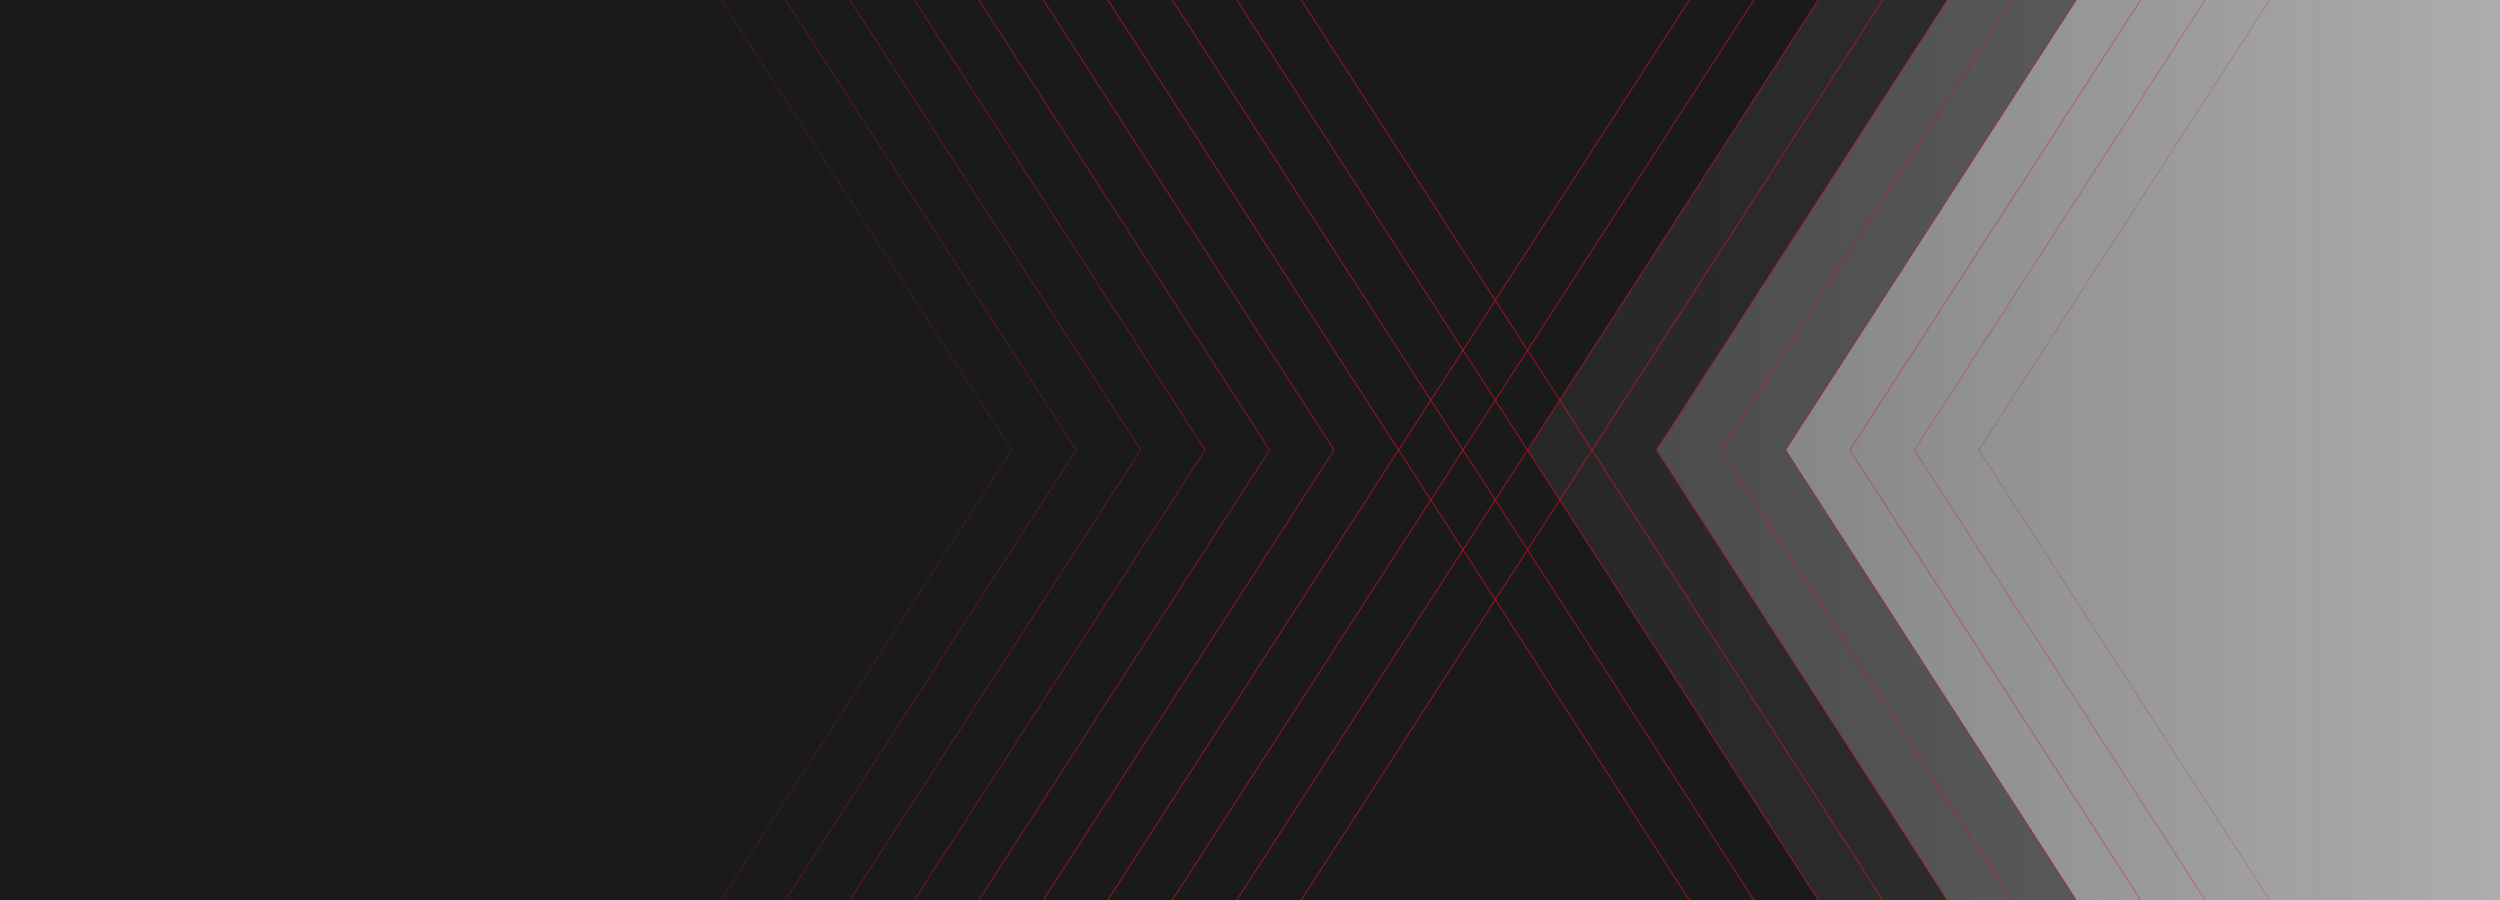
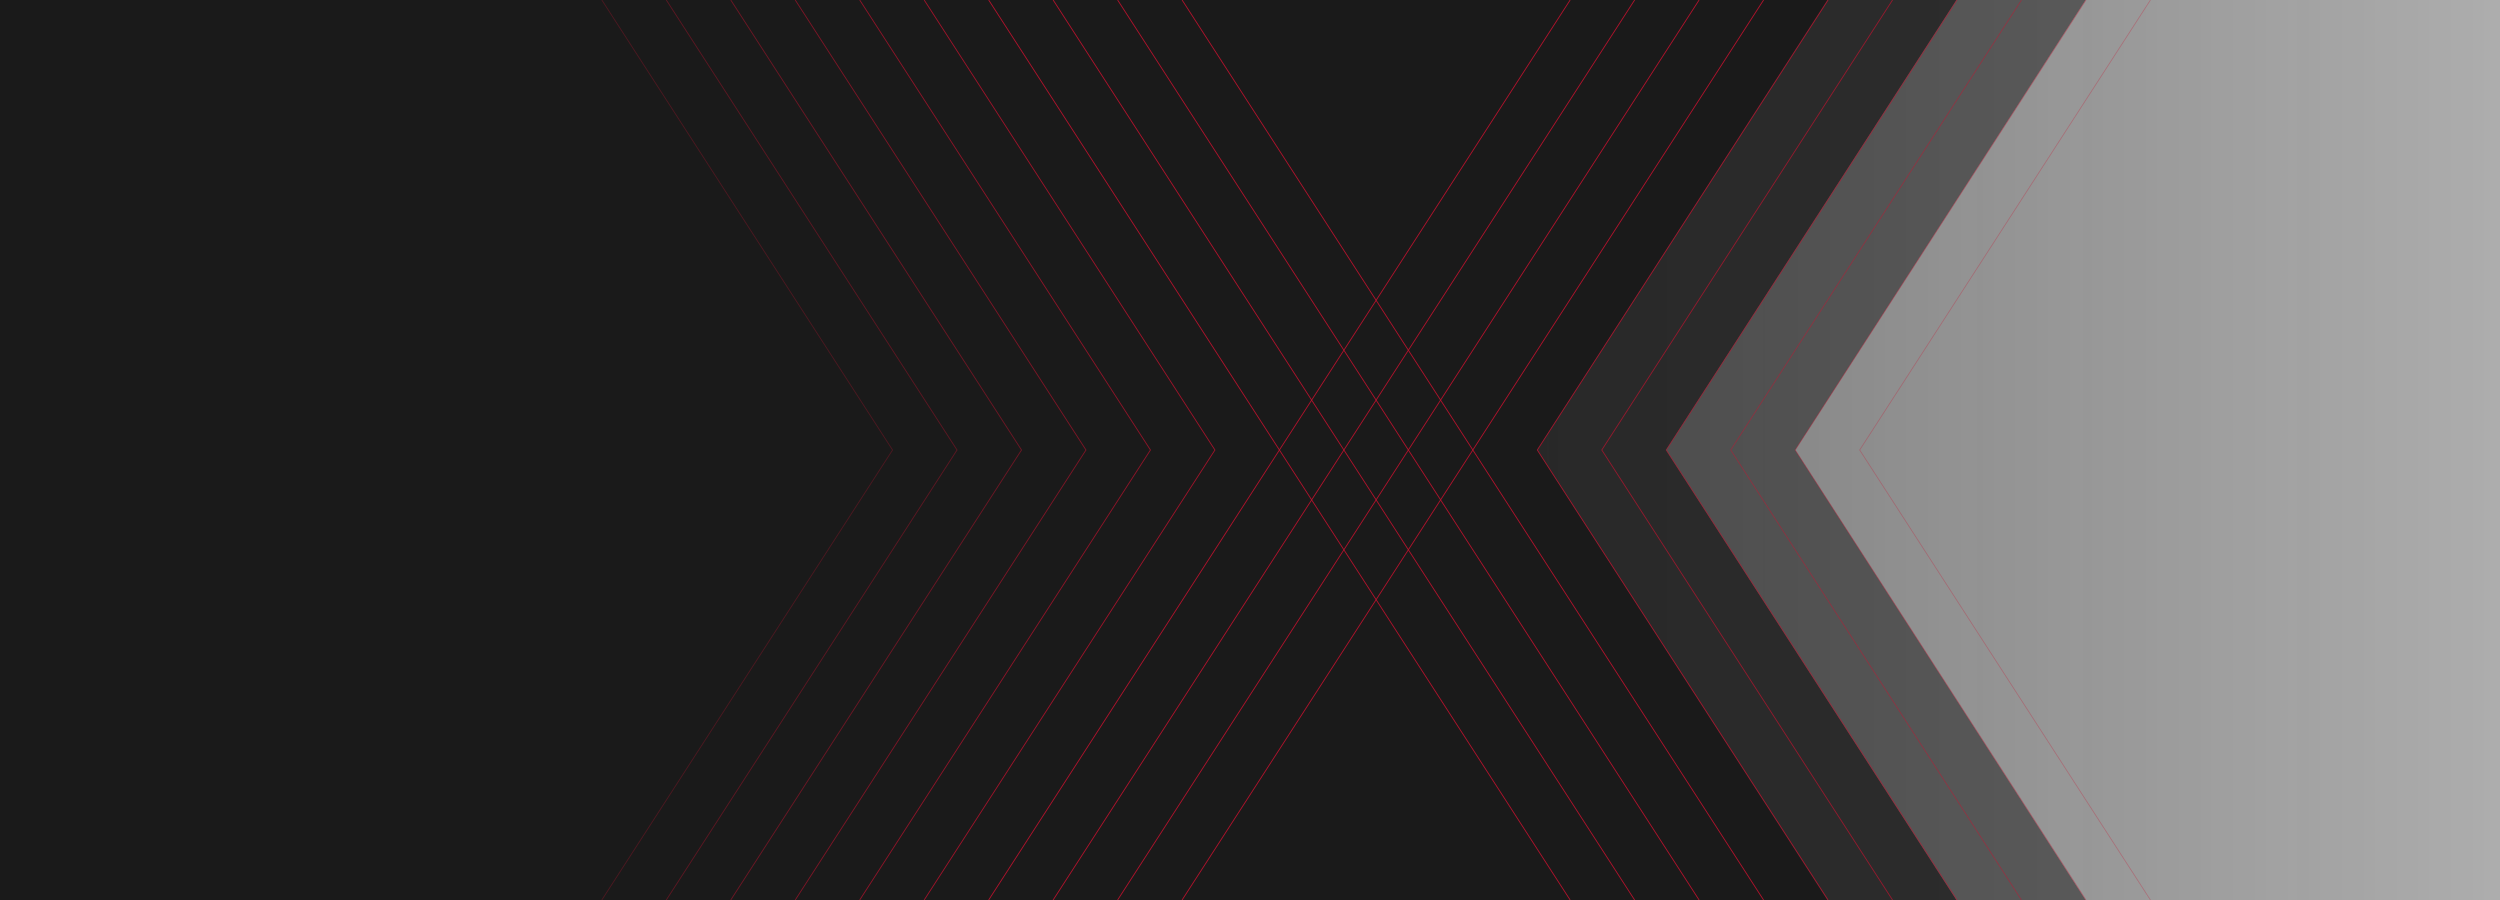
<svg xmlns="http://www.w3.org/2000/svg" viewBox="0 0 3000 1080">
  <defs>
    <style>.cls-1{opacity:.3;}.cls-1,.cls-2,.cls-3,.cls-4,.cls-5,.cls-6,.cls-7{fill:none;stroke:#c8102e;stroke-miterlimit:10;}.cls-8{fill:url(#linear-gradient);}.cls-8,.cls-9,.cls-10,.cls-11,.cls-12{stroke-width:0px;}.cls-8,.cls-7{opacity:.6;}.cls-2,.cls-10{opacity:.5;}.cls-9,.cls-4{opacity:.7;}.cls-9,.cls-10,.cls-12{fill:#1a1a1a;}.cls-3{opacity:.4;}.cls-5{opacity:.9;}.cls-6{opacity:.8;}</style>
-     <linearGradient id="linear-gradient" x1="1747" y1="540" x2="3000" y2="540" gradientUnits="userSpaceOnUse">
+     <linearGradient id="linear-gradient" x1="1667" y1="540" x2="3000" y2="540" gradientUnits="userSpaceOnUse">
      <stop offset="0" stop-color="#1a1a1a" />
      <stop offset="1" stop-color="#1a1a1a" stop-opacity=".6" />
    </linearGradient>
  </defs>
  <g id="Layer_2">
-     <rect class="cls-8" x="1747" width="1253" height="1080" />
+     <rect class="cls-8" x="1667" width="1333" height="1080" />
    <rect class="cls-12" width="1351" height="1080" />
-     <polygon class="cls-10" points="2143.25 540.01 2491.72 0 1169 0 1168.98 1080 2491.7 1080 2143.25 540.01" />
-     <polygon class="cls-9" points="1988.21 540.01 2336.68 0 1013.96 0 1013.94 1080 2336.66 1080 1988.21 540.01" />
-     <rect class="cls-11" x="859" width="960" height="1080" />
-     <polygon class="cls-12" points="1833.27 540.01 2181.73 0 859.02 0 859 1080 2181.72 1080 1833.27 540.01" />
+     <polygon class="cls-10" points="2154.25 540.01 2502.72 0 1180 0 1179.98 1080 2502.7 1080 2154.25 540.01" />
+     <polygon class="cls-9" points="1999.21 540.01 2347.68 0 1024.96 0 1024.94 1080 2347.66 1080 1999.21 540.01" />
+     <rect class="cls-11" x="881" width="960" height="1080" />
+     <polygon class="cls-12" points="1844.27 540.01 2192.73 0 870.02 0 870 1080 2192.72 1080 1844.27 540.01" />
  </g>
  <g id="Layer_1">
-     <polyline class="cls-2" points="2568.76 1080 2219.87 539.99 2568.78 0" />
-     <polyline class="cls-7" points="2491.4 1080 2142.51 539.99 2491.42 0" />
-     <polyline class="cls-4" points="2414.03 1080 2065.14 539.99 2414.05 0" />
-     <polyline class="cls-6" points="2336.66 1080 1987.77 539.99 2336.68 0" />
-     <polyline class="cls-5" points="2259.29 1080 1910.4 539.99 2259.31 0" />
-     <polyline class="cls-5" points="2181.92 1080 1833.03 539.99 2181.94 0" />
-     <polyline class="cls-5" points="2104.55 1080 1755.66 539.99 2104.57 0" />
-     <polyline class="cls-5" points="2027.18 1080 1678.29 539.99 2027.2 0" />
-     <polyline class="cls-1" points="2723.51 1080 2374.61 539.99 2723.52 0" />
-     <polyline class="cls-3" points="2646.13 1080 2297.24 539.99 2646.15 0" />
-     <polyline class="cls-2" points="1019.92 0 1368.81 540.01 1019.9 1080" />
-     <polyline class="cls-7" points="1097.29 0 1446.18 540.01 1097.27 1080" />
-     <polyline class="cls-4" points="1174.66 0 1523.55 540.01 1174.64 1080" />
-     <polyline class="cls-6" points="1252.03 0 1600.92 540.01 1252.01 1080" />
-     <polyline class="cls-5" points="1329.4 0 1678.29 540.01 1329.38 1080" />
-     <polyline class="cls-5" points="1406.77 0 1755.66 540.01 1406.75 1080" />
-     <polyline class="cls-5" points="1484.14 0 1833.03 540.01 1484.12 1080" />
-     <polyline class="cls-5" points="1561.51 0 1910.4 540.01 1561.49 1080" />
-     <polyline class="cls-1" points="865.18 0 1214.07 540.01 865.16 1080" />
-     <polyline class="cls-3" points="942.55 0 1291.44 540.01 942.53 1080" />
+     <polyline class="cls-2" points="2425.76 1080 2076.87 539.99 2425.78 0" />
+     <polyline class="cls-7" points="2348.4 1080 1999.51 539.99 2348.42 0" />
+     <polyline class="cls-4" points="2271.03 1080 1922.14 539.99 2271.05 0" />
+     <polyline class="cls-6" points="2193.66 1080 1844.77 539.99 2193.68 0" />
+     <polyline class="cls-5" points="2116.29 1080 1767.4 539.99 2116.31 0" />
+     <polyline class="cls-5" points="2038.92 1080 1690.03 539.99 2038.94 0" />
+     <polyline class="cls-5" points="1961.55 1080 1612.66 539.99 1961.57 0" />
+     <polyline class="cls-5" points="1884.18 1080 1535.29 539.99 1884.2 0" />
+     <polyline class="cls-1" points="2580.51 1080 2231.61 539.99 2580.52 0" />
+     <polyline class="cls-3" points="2503.13 1080 2154.24 539.99 2503.15 0" />
+     <polyline class="cls-2" points="876.92 0 1225.81 540.01 876.9 1080" />
+     <polyline class="cls-7" points="954.29 0 1303.18 540.01 954.27 1080" />
+     <polyline class="cls-4" points="1031.66 0 1380.55 540.01 1031.64 1080" />
+     <polyline class="cls-6" points="1109.03 0 1457.92 540.01 1109.01 1080" />
+     <polyline class="cls-5" points="1186.4 0 1535.29 540.01 1186.38 1080" />
+     <polyline class="cls-5" points="1263.77 0 1612.66 540.01 1263.75 1080" />
+     <polyline class="cls-5" points="1341.14 0 1690.03 540.01 1341.12 1080" />
+     <polyline class="cls-5" points="1418.51 0 1767.4 540.01 1418.49 1080" />
+     <polyline class="cls-1" points="722.18 0 1071.07 540.01 722.16 1080" />
+     <polyline class="cls-3" points="799.55 0 1148.44 540.01 799.53 1080" />
  </g>
</svg>
